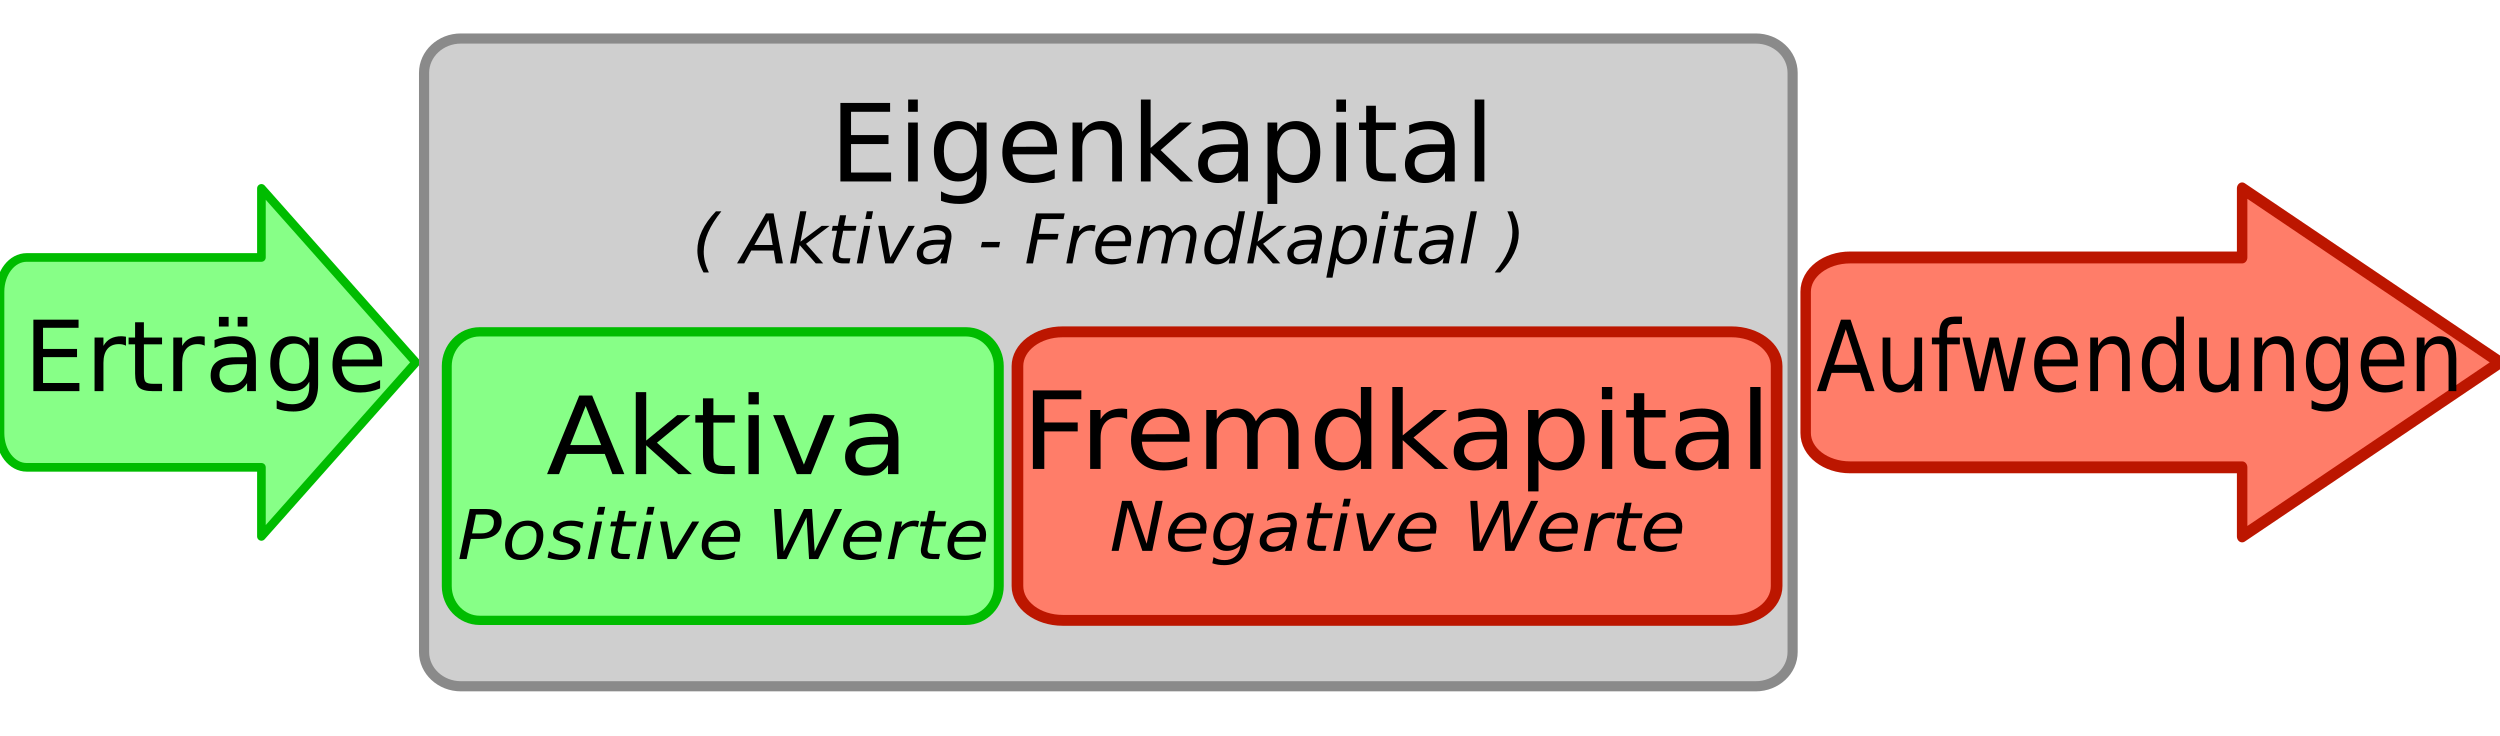
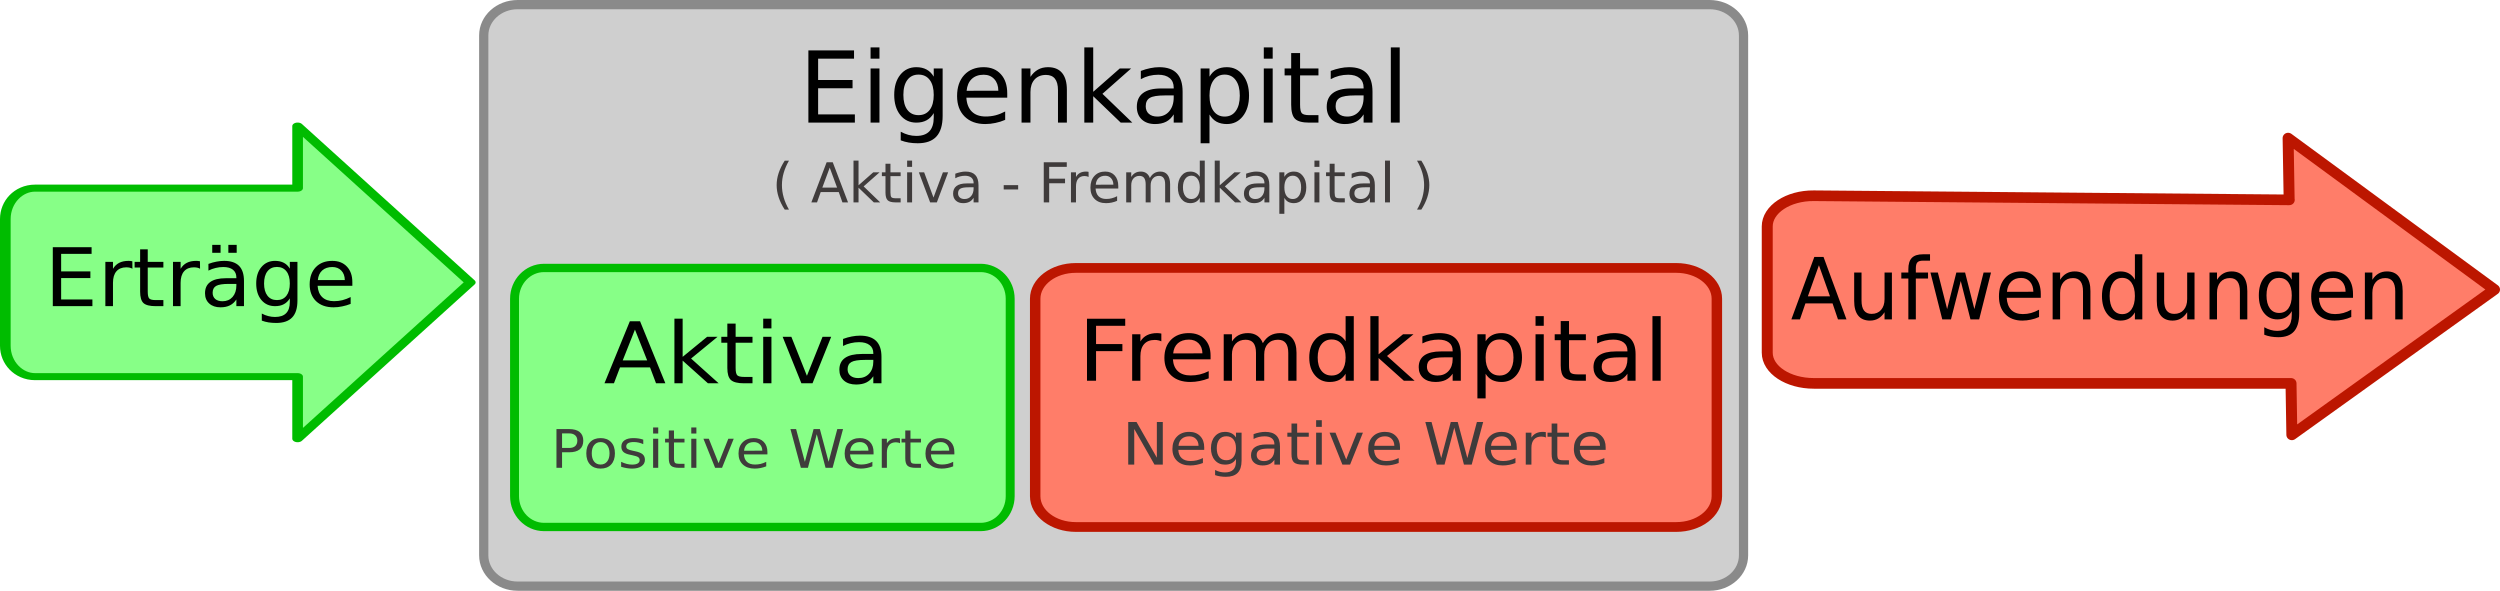
- <svg xmlns="http://www.w3.org/2000/svg" width="510" height="150" id="svg2" version="1.1">
+ <svg xmlns="http://www.w3.org/2000/svg" width="605.869" height="143.172" id="svg2" version="1.1">
  <defs id="defs4">
-     <marker orient="auto" refY="0.0" refX="0.0" id="Arrow1Lend" style="overflow:visible;">
-       <path id="path4261" d="M 0.0,0.0 L 5.0,-5.0 L -12.5,0.0 L 5.0,5.0 L 0.0,0.0 z " style="fill-rule:evenodd;stroke:#000000;stroke-width:1.0pt;marker-start:none;" transform="scale(0.8) rotate(180) translate(12.5,0)" />
+     <marker orient="auto" refY="0" refX="0" id="Arrow1Lend" style="overflow:visible">
+       <path id="path4261" d="M -10.667,0 -14.933,4.267 0,0 -14.933,-4.267 Z" style="fill-rule:evenodd;stroke:#000000;stroke-width:0.853pt;marker-start:none" />
    </marker>
-     <marker orient="auto" refY="0.0" refX="0.0" id="Arrow2Lend" style="overflow:visible;">
-       <path id="path4046" style="font-size:12.0;fill-rule:evenodd;stroke-width:0.625;stroke-linejoin:round;" d="M 8.719,4.034 L -2.207,0.016 L 8.719,-4.002 C 6.973,-1.63 6.983,1.616 8.719,4.034 z " transform="scale(1.1) rotate(180) translate(1,0)" />
+     <marker orient="auto" refY="0" refX="0" id="Arrow2Lend" style="overflow:visible">
+       <path id="path4046" style="font-size:12px;fill-rule:evenodd;stroke-width:0.733;stroke-linejoin:round" d="M -11.403,-4.733 1.417,-0.019 -11.403,4.695 c 2.048,-2.783 2.036,-6.591 10e-7,-9.428 z" />
    </marker>
-     <marker orient="auto" refY="0.0" refX="0.0" id="Arrow1Mend" style="overflow:visible;">
-       <path id="path4034" d="M 0.0,0.0 L 5.0,-5.0 L -12.5,0.0 L 5.0,5.0 L 0.0,0.0 z " style="fill-rule:evenodd;stroke:#000000;stroke-width:1.0pt;marker-start:none;" transform="scale(0.4) rotate(180) translate(10,0)" />
+     <marker orient="auto" refY="0" refX="0" id="Arrow1Mend" style="overflow:visible">
+       <path id="path4034" d="M -4.267,0 -6.4,2.133 1.067,0 -6.4,-2.133 Z" style="fill-rule:evenodd;stroke:#000000;stroke-width:0.427pt;marker-start:none" />
    </marker>
-     <marker orient="auto" refY="0.0" refX="0.0" id="Arrow1Lstart" style="overflow:visible">
-       <path id="path4025" d="M 0.0,0.0 L 5.0,-5.0 L -12.5,0.0 L 5.0,5.0 L 0.0,0.0 z " style="fill-rule:evenodd;stroke:#000000;stroke-width:1.0pt;marker-start:none" transform="scale(0.8) translate(12.5,0)" />
+     <marker orient="auto" refY="0" refX="0" id="Arrow1Lstart" style="overflow:visible">
+       <path id="path4025" d="M 10.667,0 14.933,-4.267 0,0 14.933,4.267 Z" style="fill-rule:evenodd;stroke:#000000;stroke-width:0.853pt;marker-start:none" />
    </marker>
    <marker orient="auto" refY="0" refX="0" id="Arrow1Mend-4" style="overflow:visible">
-       <path id="path4034-7" d="M 0,0 5,-5 -12.5,0 5,5 0,0 z" style="fill-rule:evenodd;stroke:#000000;stroke-width:1pt;marker-start:none" transform="matrix(-0.4,0,0,-0.4,-4,0)" />
+       <path id="path4034-7" d="M -4.267,0 -6.4,2.133 1.067,0 -6.4,-2.133 Z" style="fill-rule:evenodd;stroke:#000000;stroke-width:0.427pt;marker-start:none" />
    </marker>
    <marker orient="auto" refY="0" refX="0" id="Arrow1Mend-2" style="overflow:visible">
-       <path id="path4034-1" d="M 0,0 5,-5 -12.5,0 5,5 0,0 z" style="fill-rule:evenodd;stroke:#000000;stroke-width:1pt;marker-start:none" transform="matrix(-0.4,0,0,-0.4,-4,0)" />
+       <path id="path4034-1" d="M -4.267,0 -6.4,2.133 1.067,0 -6.4,-2.133 Z" style="fill-rule:evenodd;stroke:#000000;stroke-width:0.427pt;marker-start:none" />
    </marker>
  </defs>
-   <g id="layer1" transform="translate(0,-902.3622)">
-     <g id="g3228" transform="translate(-3.187496,1.5708008e-5)">
-       <path id="rect5340" d="m 56.517,940.791 0,14.094 c -0.033,-7.3e-4 -0.064,0 -0.097,0 l -47.795,0 c -3.012,0 -5.437,3.122 -5.437,7 l 0,28.812 c 0,3.878 2.425,7 5.437,7 l 47.795,0 c 0.033,0 0.065,7.3e-4 0.097,0 l 0,14.094 31.508,-35.5 -31.508,-35.5 z" style="fill:#87ff87;fill-opacity:1;fill-rule:nonzero;stroke:#00bc00;stroke-width:1.763;stroke-linecap:round;stroke-linejoin:round;stroke-miterlimit:4;stroke-opacity:1;stroke-dasharray:none" />
-       <text id="text2997" y="982.154" x="8.028" style="font-size:20px;font-style:normal;font-weight:normal;line-height:125%;letter-spacing:0px;word-spacing:0px;fill:#000000;fill-opacity:1;stroke:none;font-family:Bitstream Vera Sans" xml:space="preserve">
-         <tspan y="982.154" x="8.028" id="tspan2999">Erträge</tspan>
+   <g id="layer1" transform="translate(27.4799,-969.7906)" style="display:inline">
+     <g id="g3228" transform="matrix(1.515256,0,0,1.000434,-55.77578,-3.601389)">
+       <path id="rect5340" d="m 66.274,1003.51 v 15.033 c -0.029,-7e-4 -0.056,0 -0.085,0 h -41.897 c -2.641,0 -4.766,3.33 -4.766,7.467 v 30.733 c 0,4.137 2.126,7.467 4.766,7.467 h 41.897 c 0.029,0 0.057,8e-4 0.085,0 v 15.033 l 27.619,-37.867 z" style="fill:#87ff87;fill-opacity:1;fill-rule:nonzero;stroke:#00bc00;stroke-width:1.704;stroke-linecap:round;stroke-linejoin:round;stroke-miterlimit:4;stroke-dasharray:none;stroke-opacity:1" />
+       <text id="text2997" y="868.112" x="31.119" style="font-style:normal;font-weight:normal;font-size:10.612px;line-height:0%;font-family:'Bitstream Vera Sans';letter-spacing:0px;word-spacing:0px;fill:#000000;fill-opacity:1;stroke:none;stroke-width:0.884" xml:space="preserve" transform="scale(0.8290381,1.206217)">
+         <tspan y="868.112" x="31.119" id="tspan2999" style="font-size:16.244px;line-height:1.25;stroke-width:0.884">Erträge</tspan>
      </text>
    </g>
-     <g id="g3233" transform="matrix(0.879774,0,0,1,17.83259,1.5708008e-5)">
-       <path id="rect5340-9" d="m 499.631,940.791 0,14.094 c -0.062,-7e-4 -0.122,0 -0.184,0 l -90.704,0 c -5.717,0 -10.319,3.122 -10.319,7 l 0,28.813 c 0,3.878 4.602,7 10.319,7 l 90.704,0 c 0.062,0 0.122,8e-4 0.184,0 l 0,14.094 59.794,-35.5 -59.794,-35.5 z" style="fill:#ff7d69;fill-opacity:1;fill-rule:nonzero;stroke:#bc1600;stroke-width:2.428;stroke-linecap:round;stroke-linejoin:round;stroke-miterlimit:4;stroke-opacity:1;stroke-dasharray:none" />
-       <text id="text3001" y="982.154" x="400.881" style="font-size:20px;font-style:normal;font-weight:normal;line-height:125%;letter-spacing:0px;word-spacing:0px;fill:#000000;fill-opacity:1;stroke:none;font-family:Bitstream Vera Sans" xml:space="preserve">
-         <tspan y="982.154" x="400.881" id="tspan3003">Aufwendungen</tspan>
+     <g id="g3233" transform="matrix(1.026314,0,0,0.9958085,-42.81949,2.953591)">
+       <path id="rect5340-9" d="m 555.246,1004.514 0.246,15.033 c 0,0 0.066,6e-4 0,0 l -112.233,-1.004 c -6.098,-0.055 -11.007,3.33 -11.007,7.467 v 30.733 c 0,4.136 4.909,7.467 11.007,7.467 h 96.751 c 0.066,0 15.858,8e-4 15.924,0 l 0.197,12.523 47.856,-35.356 z" style="fill:#ff7d69;fill-opacity:1;fill-rule:nonzero;stroke:#bc1600;stroke-width:2.59;stroke-linecap:round;stroke-linejoin:round;stroke-miterlimit:4;stroke-dasharray:none;stroke-opacity:1" />
+       <text id="text3001" y="1013.339" x="453.048" style="font-style:normal;font-weight:normal;font-size:12.369px;line-height:0%;font-family:'Bitstream Vera Sans';letter-spacing:0px;word-spacing:0px;fill:#000000;fill-opacity:1;stroke:none;stroke-width:1.031" xml:space="preserve" transform="scale(0.9663408,1.034832)">
+         <tspan y="1013.339" x="453.048" id="tspan3003" style="font-size:20.15px;line-height:1.25;stroke-width:1.031">Aufwendungen</tspan>
      </text>
    </g>
-     <rect style="fill:#cfcfcf;fill-opacity:1;fill-rule:nonzero;stroke:#8a8a8a;stroke-width:2.072;stroke-miterlimit:4;stroke-opacity:1;stroke-dasharray:none" id="rect2985" width="279.183" height="132.143" x="86.509" y="910.219" rx="7.516" ry="7" />
-     <g id="g3033" transform="translate(-243.2439,-54.40626)">
-       <text id="text2989" y="993.791" x="412.528" style="font-size:22px;font-style:normal;font-weight:normal;line-height:125%;letter-spacing:0px;word-spacing:0px;fill:#000000;fill-opacity:1;stroke:none;font-family:Bitstream Vera Sans" xml:space="preserve">
-         <tspan y="993.791" x="412.528" id="tspan2991">Eigenkapital</tspan>
+     <rect style="fill:#cfcfcf;fill-opacity:1;fill-rule:nonzero;stroke:#8a8a8a;stroke-width:2.238;stroke-miterlimit:4;stroke-dasharray:none;stroke-opacity:1" id="rect2985" width="305.31" height="140.934" x="89.753" y="970.91" rx="8.22" ry="7.466" />
+     <g id="g3033" transform="translate(-259.4602,-58.03334)">
+       <text id="text2989" y="1057.543" x="425.53" style="font-style:normal;font-weight:normal;font-size:12.8px;line-height:0%;font-family:'Bitstream Vera Sans';letter-spacing:0px;word-spacing:0px;fill:#000000;fill-opacity:1;stroke:none;stroke-width:1.067" xml:space="preserve">
+         <tspan y="1057.543" x="425.53" id="tspan2991" style="font-size:24px;line-height:1.25;stroke-width:1.067">Eigenkapital</tspan>
      </text>
-       <text id="text2993" y="1010.505" x="384.429" style="font-size:14px;font-style:oblique;font-weight:normal;line-height:125%;letter-spacing:0px;word-spacing:0px;fill:#000000;fill-opacity:1;stroke:none;font-family:Bitstream Vera Sans;-inkscape-font-specification:Bitstream Vera Sans Oblique" xml:space="preserve">
-         <tspan y="1010.505" x="384.429" id="tspan2995">( Aktiva - Fremdkapital )</tspan>
+       <text id="text2993" y="1076.872" x="419.057" style="font-style:oblique;font-weight:normal;font-size:12.8px;line-height:0%;font-family:'Bitstream Vera Sans';-inkscape-font-specification:'Bitstream Vera Sans Oblique';letter-spacing:0px;word-spacing:0px;fill:#000000;fill-opacity:1;stroke:none;stroke-width:1.067" xml:space="preserve">
+         <tspan y="1076.872" x="419.057" id="tspan2995" style="font-style:normal;font-variant:normal;font-weight:normal;font-stretch:normal;font-size:13.333px;line-height:1.25;font-family:'Bitstream Vera Sans';-inkscape-font-specification:'Bitstream Vera Sans';fill:#3f3b3b;fill-opacity:1;stroke-width:1.067">( Aktiva - Fremdkapital )</tspan>
      </text>
    </g>
-     <g id="g3220" transform="matrix(1.072156,0,0,1,-48.49226,0)">
-       <rect ry="7" rx="6.261" y="970.055" x="130.236" height="58.857" width="105.032" id="rect2987" style="fill:#87ff87;fill-opacity:1;fill-rule:nonzero;stroke:#00bc00;stroke-width:1.891;stroke-miterlimit:4;stroke-opacity:1;stroke-dasharray:none" />
-       <g id="g3185" transform="translate(-12.95018,-5.143009)">
-         <text xml:space="preserve" style="font-size:14px;font-style:oblique;font-weight:normal;line-height:125%;letter-spacing:0px;word-spacing:0px;fill:#000000;fill-opacity:1;stroke:none;font-family:Bitstream Vera Sans;-inkscape-font-specification:Bitstream Vera Sans Oblique" x="145.199" y="1021.549" id="text3005">
-           <tspan id="tspan3007" x="145.199" y="1021.549">Positive Werte</tspan>
+     <g id="g3220" transform="matrix(1.072156,0,0,1,-51.72508,0)">
+       <rect ry="7.467" rx="6.678" y="1034.725" x="138.919" height="62.781" width="112.035" id="rect2987" style="fill:#87ff87;fill-opacity:1;fill-rule:nonzero;stroke:#00bc00;stroke-width:2.018;stroke-miterlimit:4;stroke-dasharray:none;stroke-opacity:1" />
+       <g id="g3185" transform="translate(-13.81352,-5.485877)">
+         <text xml:space="preserve" style="font-style:oblique;font-weight:normal;font-size:12.8px;line-height:0%;font-family:'Bitstream Vera Sans';-inkscape-font-specification:'Bitstream Vera Sans Oblique';letter-spacing:0px;word-spacing:0px;fill:#000000;fill-opacity:1;stroke:none;stroke-width:1.067" x="160.941" y="1088.653" id="text3005">
+           <tspan id="tspan3007" x="160.941" y="1088.653" style="font-style:normal;font-variant:normal;font-weight:normal;font-stretch:normal;font-size:12.877px;line-height:1.25;font-family:'Bitstream Vera Sans';-inkscape-font-specification:'Bitstream Vera Sans';fill:#3f3b3b;fill-opacity:1;stroke-width:1.067">Positive Werte</tspan>
        </text>
-         <text xml:space="preserve" style="font-size:22px;font-style:normal;font-weight:normal;line-height:125%;letter-spacing:0px;word-spacing:0px;fill:#000000;fill-opacity:1;stroke:none;font-family:Bitstream Vera Sans" x="162.096" y="1004.22" id="text3013">
-           <tspan id="tspan3015" x="162.096" y="1004.22">Aktiva</tspan>
+         <text xml:space="preserve" style="font-style:normal;font-weight:normal;font-size:12.8px;line-height:0%;font-family:'Bitstream Vera Sans';letter-spacing:0px;word-spacing:0px;fill:#000000;fill-opacity:1;stroke:none;stroke-width:1.067" x="172.902" y="1068.168" id="text3013">
+           <tspan id="tspan3015" x="172.902" y="1068.168" style="font-size:20.603px;line-height:1.25;stroke-width:1.067">Aktiva</tspan>
        </text>
      </g>
    </g>
-     <g id="g3212" transform="matrix(1.072156,0,0,1,-54.76444,0)">
-       <rect ry="7" rx="8.611" y="970.055" x="244.67" height="58.857" width="144.452" id="rect2987-3" style="fill:#ff7d69;fill-opacity:1;fill-rule:nonzero;stroke:#bc1600;stroke-width:2.218;stroke-miterlimit:4;stroke-opacity:1;stroke-dasharray:none" />
-       <g transform="translate(-20.99229,-1.357134)" id="g3165">
-         <text xml:space="preserve" style="font-size:14px;font-style:oblique;font-weight:normal;line-height:125%;letter-spacing:0px;word-spacing:0px;fill:#000000;fill-opacity:1;stroke:none;font-family:Bitstream Vera Sans;-inkscape-font-specification:Bitstream Vera Sans Oblique" x="283.2" y="1016.099" id="text3009">
-           <tspan id="tspan3157" x="283.2" y="1016.099">Negative Werte</tspan>
+     <g id="g3212" transform="matrix(1.072156,0,0,1,-56.4154,0)">
+       <rect ry="7.467" rx="9.185" y="1034.725" x="260.981" height="62.781" width="154.082" id="rect2987-3" style="fill:#ff7d69;fill-opacity:1;fill-rule:nonzero;stroke:#bc1600;stroke-width:2.366;stroke-miterlimit:4;stroke-dasharray:none;stroke-opacity:1" />
+       <g transform="translate(-22.39177,-1.447609)" id="g3165">
+         <text xml:space="preserve" style="font-style:oblique;font-weight:normal;font-size:12.8px;line-height:0%;font-family:'Bitstream Vera Sans';-inkscape-font-specification:'Bitstream Vera Sans Oblique';letter-spacing:0px;word-spacing:0px;fill:#000000;fill-opacity:1;stroke:none;stroke-width:1.067" x="303.013" y="1083.839" id="text3009">
+           <tspan id="tspan3157" x="303.013" y="1083.839" style="font-style:normal;font-variant:normal;font-weight:normal;font-stretch:normal;font-size:14.165px;line-height:1.25;font-family:'Bitstream Vera Sans';-inkscape-font-specification:'Bitstream Vera Sans';fill:#3f3b3b;fill-opacity:1;stroke-width:1.067">Negative Werte</tspan>
        </text>
-         <text xml:space="preserve" style="font-size:22px;font-style:normal;font-weight:normal;line-height:125%;letter-spacing:0px;word-spacing:0px;fill:#000000;fill-opacity:1;stroke:none;font-family:Bitstream Vera Sans" x="266.442" y="999.385" id="text3017">
-           <tspan id="tspan3019" x="266.442" y="999.385">Fremdkapital</tspan>
+         <text xml:space="preserve" style="font-style:normal;font-weight:normal;font-size:20.603px;line-height:0%;font-family:'Bitstream Vera Sans';letter-spacing:0px;word-spacing:0px;fill:#000000;fill-opacity:1;stroke:none;stroke-width:1.067" x="293.065" y="1063.51" id="text3017">
+           <tspan id="tspan3019" x="293.065" y="1063.51" style="font-size:20.603px;line-height:1.25;stroke-width:1.067">Fremdkapital</tspan>
        </text>
      </g>
    </g>
  </g>
</svg>
